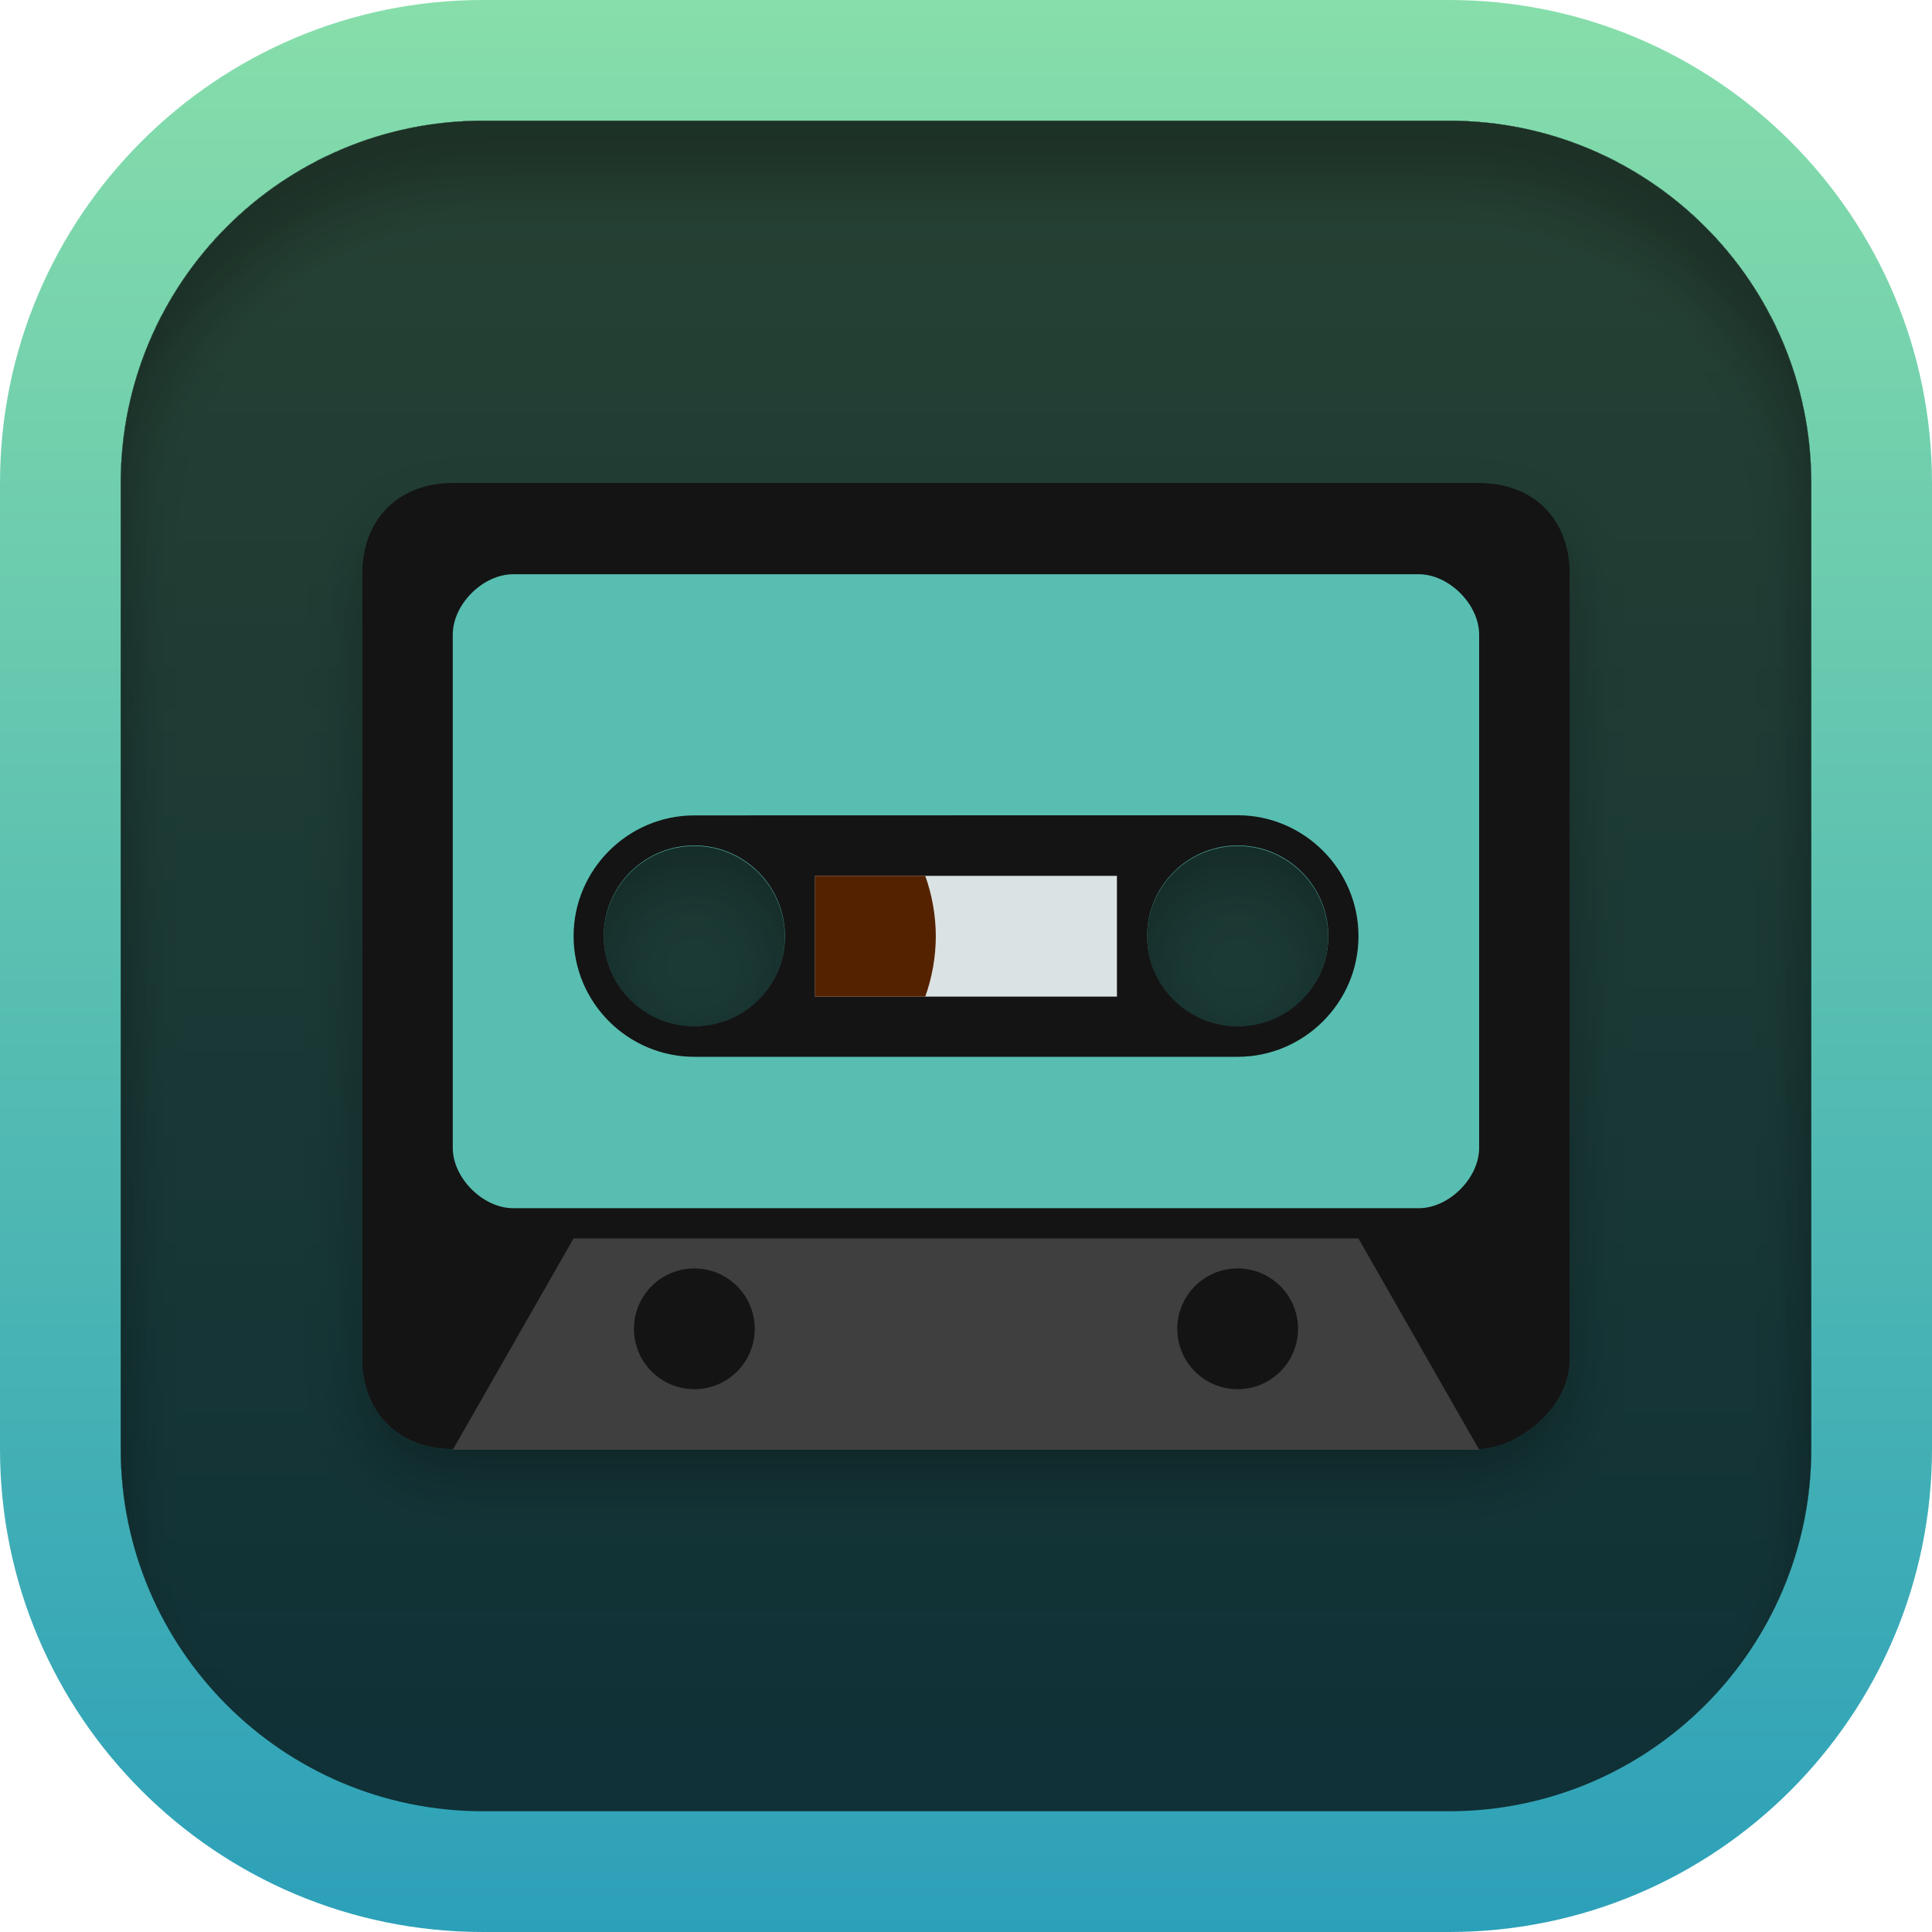
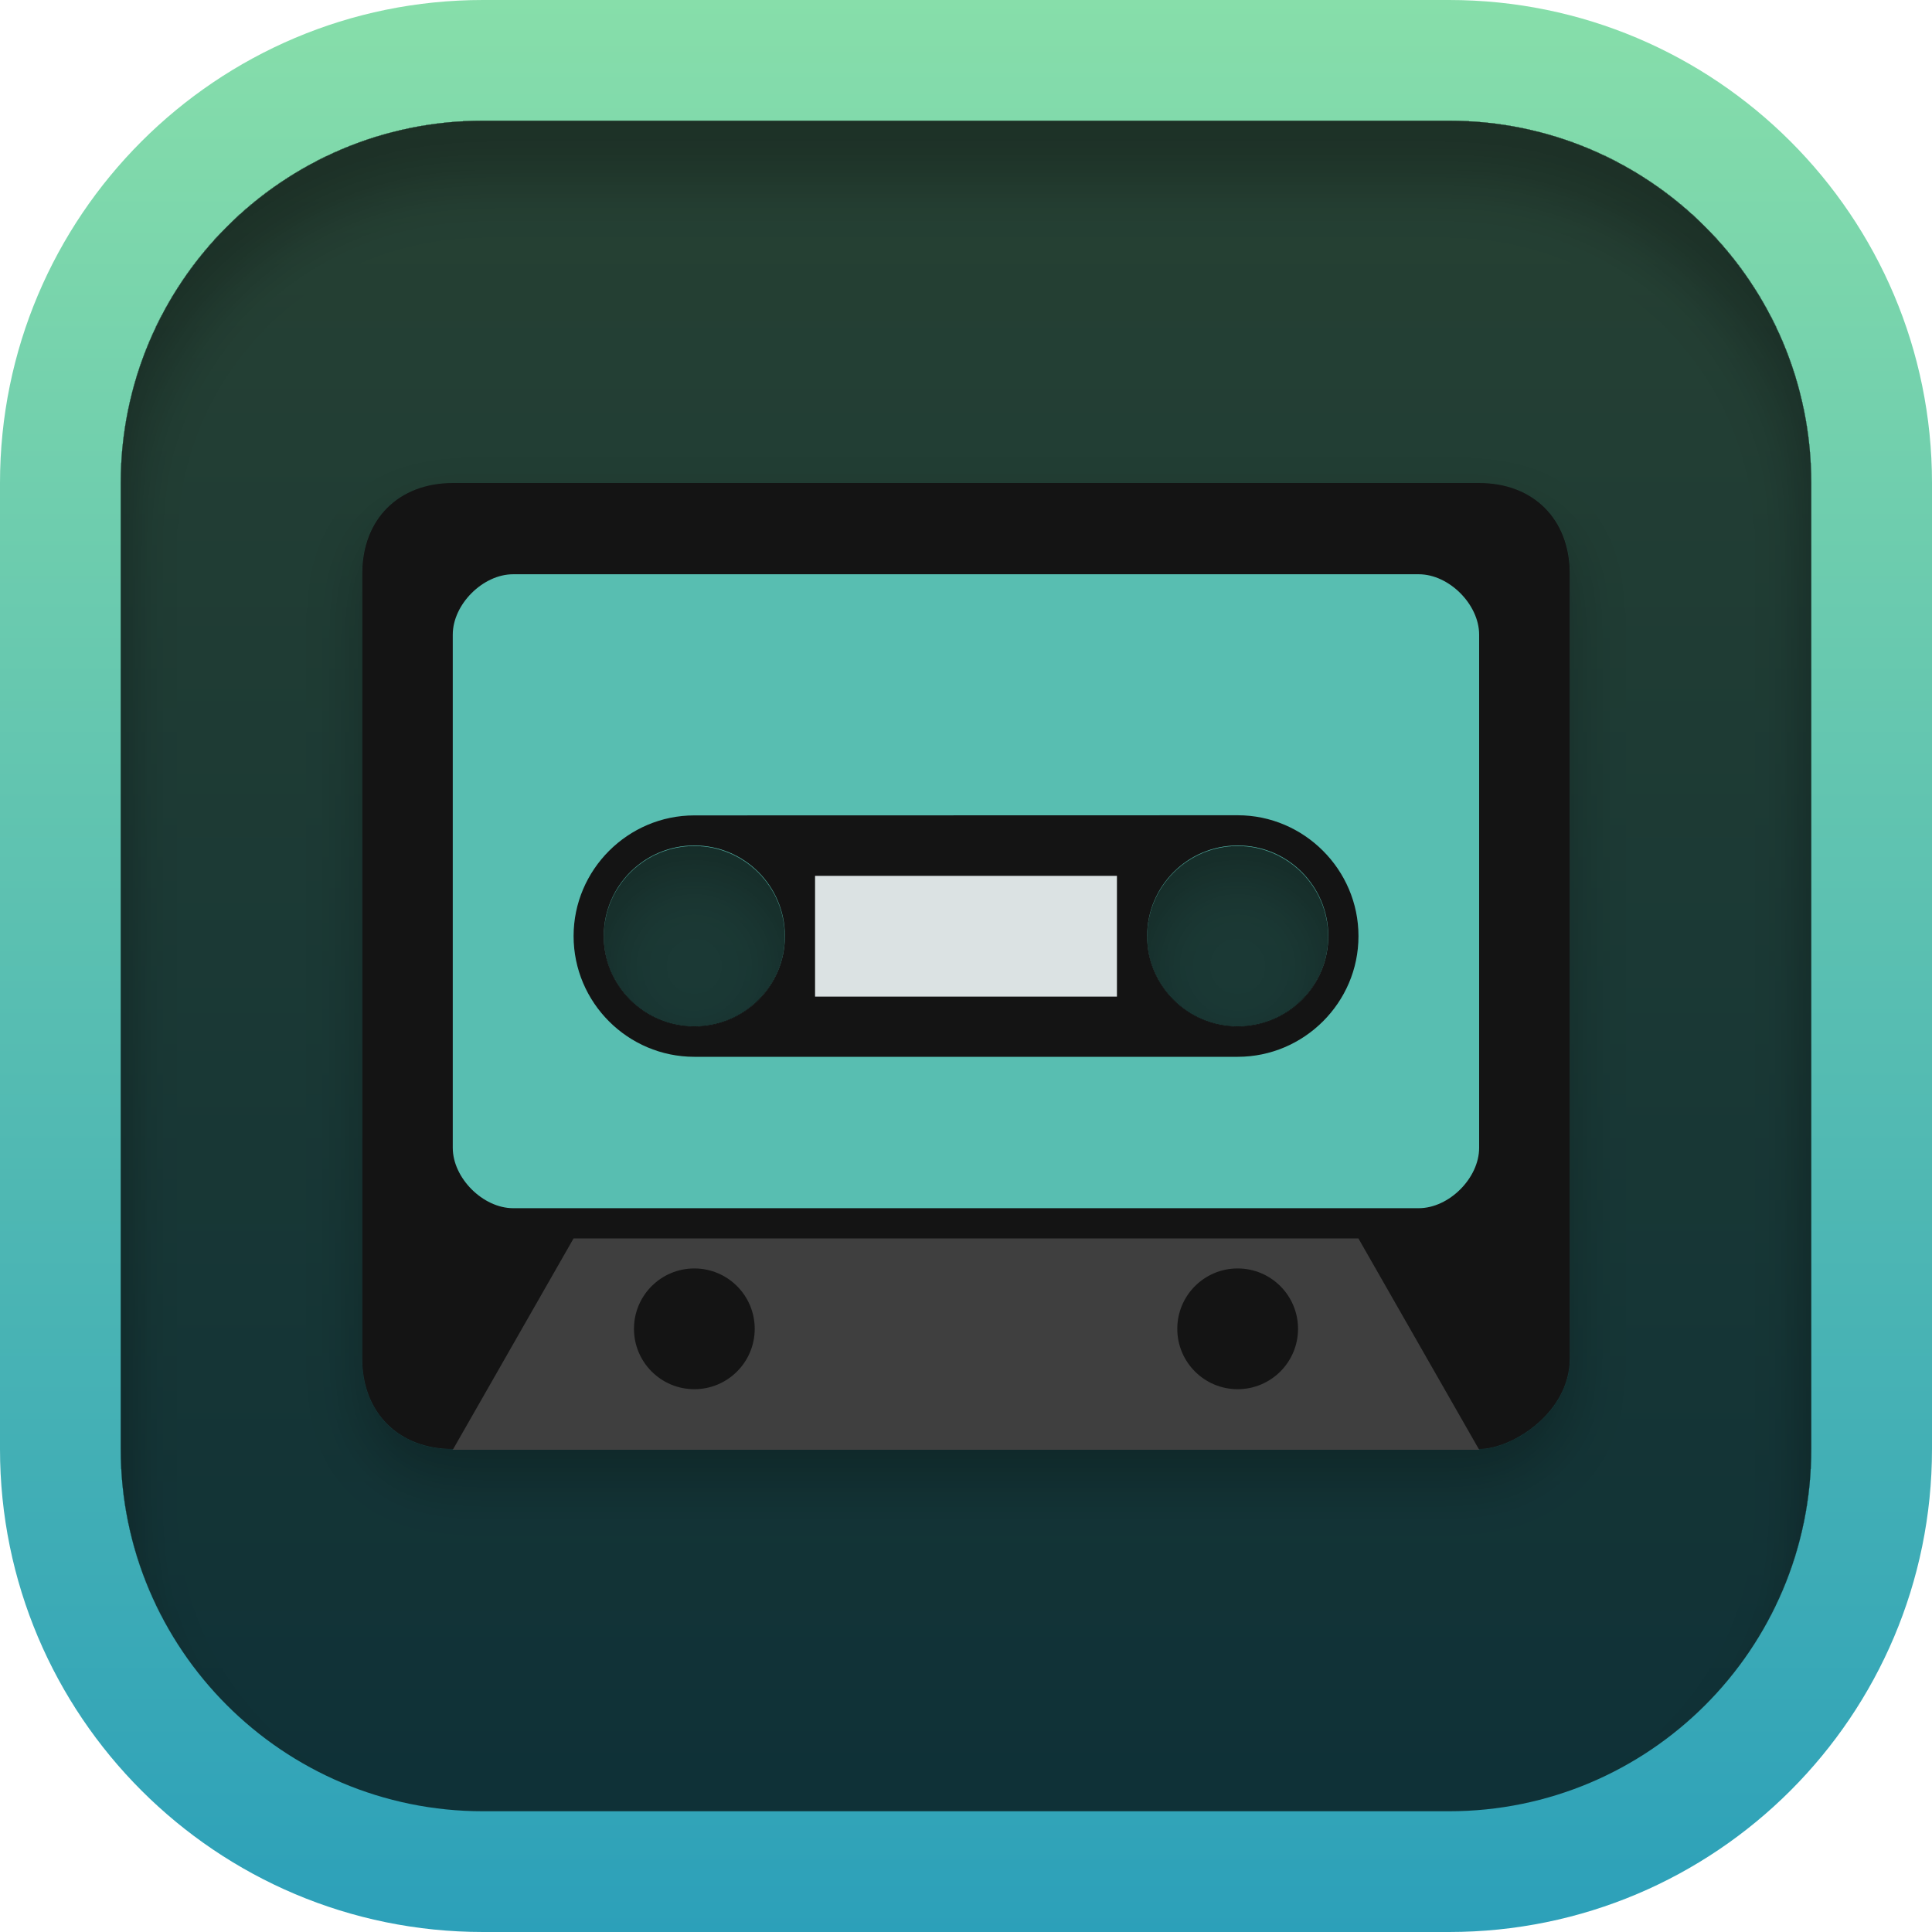
<svg xmlns="http://www.w3.org/2000/svg" width="128" height="128" viewBox="0 0 128 128" fill="none">
  <rect width="128" height="128" rx="32" fill="url(#paint0_linear_98_481)" />
  <g filter="url(#filter0_i_98_481)">
    <rect x="8" y="8" width="112" height="112" rx="24" fill="black" fill-opacity="0.7" />
    <g filter="url(#filter1_d_98_481)">
      <path d="M30 32C26.401 32 24 34.405 24 38V89.999C24 93.594 26.417 95.999 30 95.999H97.999C100.176 95.999 103.999 93.6 103.999 89.999V38C103.999 34.399 101.59 32 97.999 32H30ZM46 56C49.313 56 52 58.686 52 61.999C52 65.313 49.313 67.999 46 67.999C42.686 67.999 40 65.313 40 61.999C40 58.686 42.686 56 46 56ZM81.999 56C85.313 56 87.999 58.686 87.999 61.999C87.999 65.313 85.313 67.999 81.999 67.999C78.686 67.999 75.999 65.313 75.999 61.999C75.999 58.686 78.686 56 81.999 56Z" fill="#141414" />
      <path d="M29.997 42.046L29.997 76.046C29.997 78.045 31.997 80.046 33.997 80.046H93.997C95.998 80.046 97.997 78.055 97.997 76.046V42.046C97.997 40.049 96.006 38.046 93.997 38.046H33.997C31.995 38.046 29.997 40.039 29.997 42.046ZM45.997 56.046C49.311 56.046 51.997 58.733 51.997 62.046C51.997 65.36 49.311 68.046 45.997 68.046C42.684 68.046 39.997 65.36 39.997 62.046C39.997 58.733 42.684 56.046 45.997 56.046ZM81.997 56.046C85.311 56.046 87.997 58.733 87.997 62.046C87.997 65.36 85.311 68.046 81.997 68.046C78.684 68.046 75.997 65.36 75.997 62.046C75.997 58.733 78.684 56.046 81.997 56.046Z" fill="#58BEB1" />
      <path d="M30 96.05L37.999 82.05H89.999L97.999 96.05H30Z" fill="#3F3F3F" />
      <path d="M46.002 92.038C48.211 92.038 50.002 90.247 50.002 88.038C50.002 85.829 48.211 84.038 46.002 84.038C43.793 84.038 42.002 85.829 42.002 88.038C42.002 90.247 43.793 92.038 46.002 92.038Z" fill="#141414" />
      <path d="M81.998 92.038C84.207 92.038 85.998 90.247 85.998 88.038C85.998 85.829 84.207 84.038 81.998 84.038C79.789 84.038 77.998 85.829 77.998 88.038C77.998 90.247 79.789 92.038 81.998 92.038Z" fill="#141414" />
      <path d="M46.002 54.022C41.6 54.022 38.002 57.625 38.002 62.017C38.002 66.419 41.593 70.016 46.002 70.016H82.002C86.393 70.016 90.002 66.422 90.002 62.028V62.013C90.002 57.619 86.393 54.012 82.002 54.013L46.002 54.022ZM46.002 56.016C49.316 56.016 52.002 58.703 52.002 62.016C52.002 65.33 49.316 68.016 46.002 68.016C42.689 68.016 40.002 65.33 40.002 62.016C40.002 58.703 42.689 56.016 46.002 56.016ZM82.002 56.016C85.316 56.016 88.002 58.703 88.002 62.016C88.002 65.33 85.316 68.016 82.002 68.016C78.689 68.016 76.002 65.33 76.002 62.016C76.002 58.703 78.689 56.016 82.002 56.016Z" fill="#141414" />
      <path d="M74 58.028H54V66.028H74V58.028Z" fill="#DBE2E3" />
-       <path d="M54 58.028V66.028H61.301C61.759 64.744 61.996 63.392 62 62.028C61.996 60.665 61.759 59.312 61.301 58.028L54 58.028Z" fill="#552200" />
    </g>
  </g>
  <defs>
    <filter id="filter0_i_98_481" x="8" y="8" width="112" height="116" filterUnits="userSpaceOnUse" color-interpolation-filters="sRGB">
      <feFlood flood-opacity="0" result="BackgroundImageFix" />
      <feBlend mode="normal" in="SourceGraphic" in2="BackgroundImageFix" result="shape" />
      <feColorMatrix in="SourceAlpha" type="matrix" values="0 0 0 0 0 0 0 0 0 0 0 0 0 0 0 0 0 0 127 0" result="hardAlpha" />
      <feOffset dy="4" />
      <feGaussianBlur stdDeviation="2" />
      <feComposite in2="hardAlpha" operator="arithmetic" k2="-1" k3="1" />
      <feColorMatrix type="matrix" values="0 0 0 0 0 0 0 0 0 0 0 0 0 0 0 0 0 0 0.25 0" />
      <feBlend mode="normal" in2="shape" result="effect1_innerShadow_98_481" />
    </filter>
    <filter id="filter1_d_98_481" x="20" y="30" width="87.999" height="72.051" filterUnits="userSpaceOnUse" color-interpolation-filters="sRGB">
      <feFlood flood-opacity="0" result="BackgroundImageFix" />
      <feColorMatrix in="SourceAlpha" type="matrix" values="0 0 0 0 0 0 0 0 0 0 0 0 0 0 0 0 0 0 127 0" result="hardAlpha" />
      <feOffset dy="2" />
      <feGaussianBlur stdDeviation="2" />
      <feComposite in2="hardAlpha" operator="out" />
      <feColorMatrix type="matrix" values="0 0 0 0 0 0 0 0 0 0 0 0 0 0 0 0 0 0 0.25 0" />
      <feBlend mode="normal" in2="BackgroundImageFix" result="effect1_dropShadow_98_481" />
      <feBlend mode="normal" in="SourceGraphic" in2="effect1_dropShadow_98_481" result="shape" />
    </filter>
    <linearGradient id="paint0_linear_98_481" x1="63.611" y1="128.098" x2="63.611" y2="-0.083" gradientUnits="userSpaceOnUse">
      <stop stop-color="#2CA0B9" />
      <stop offset="1" stop-color="#87DEAA" />
    </linearGradient>
  </defs>
</svg>
